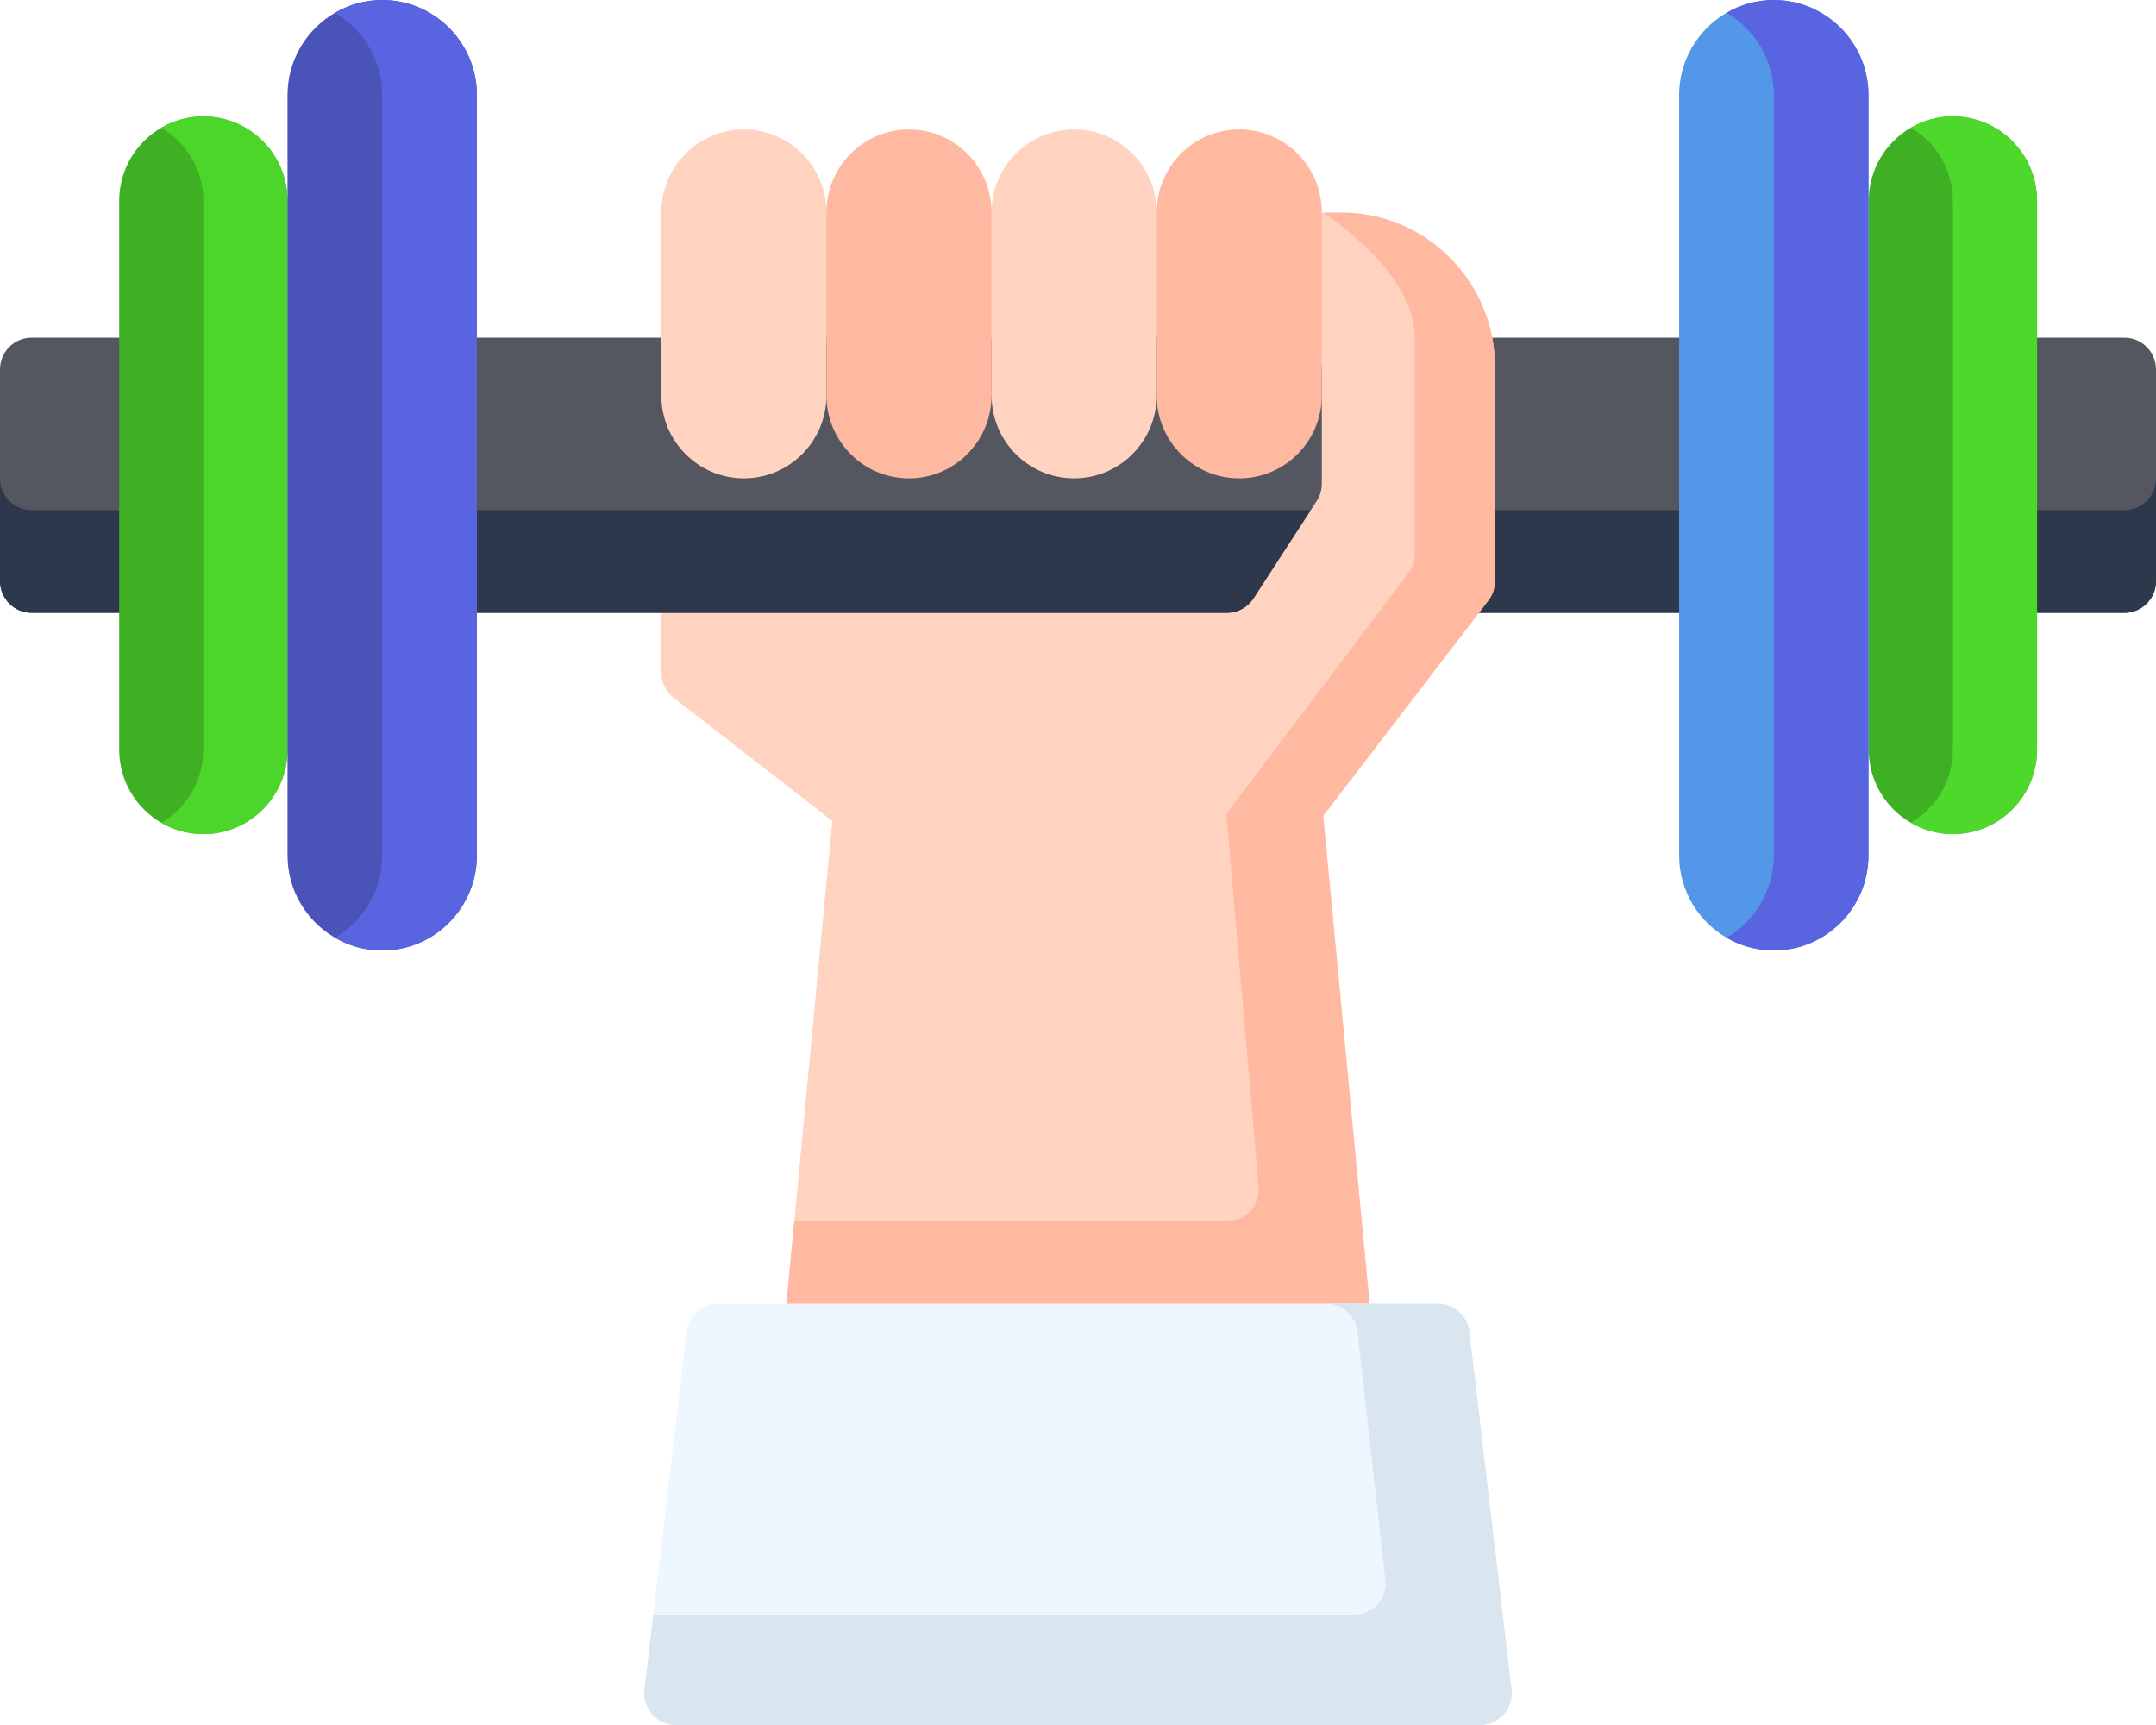
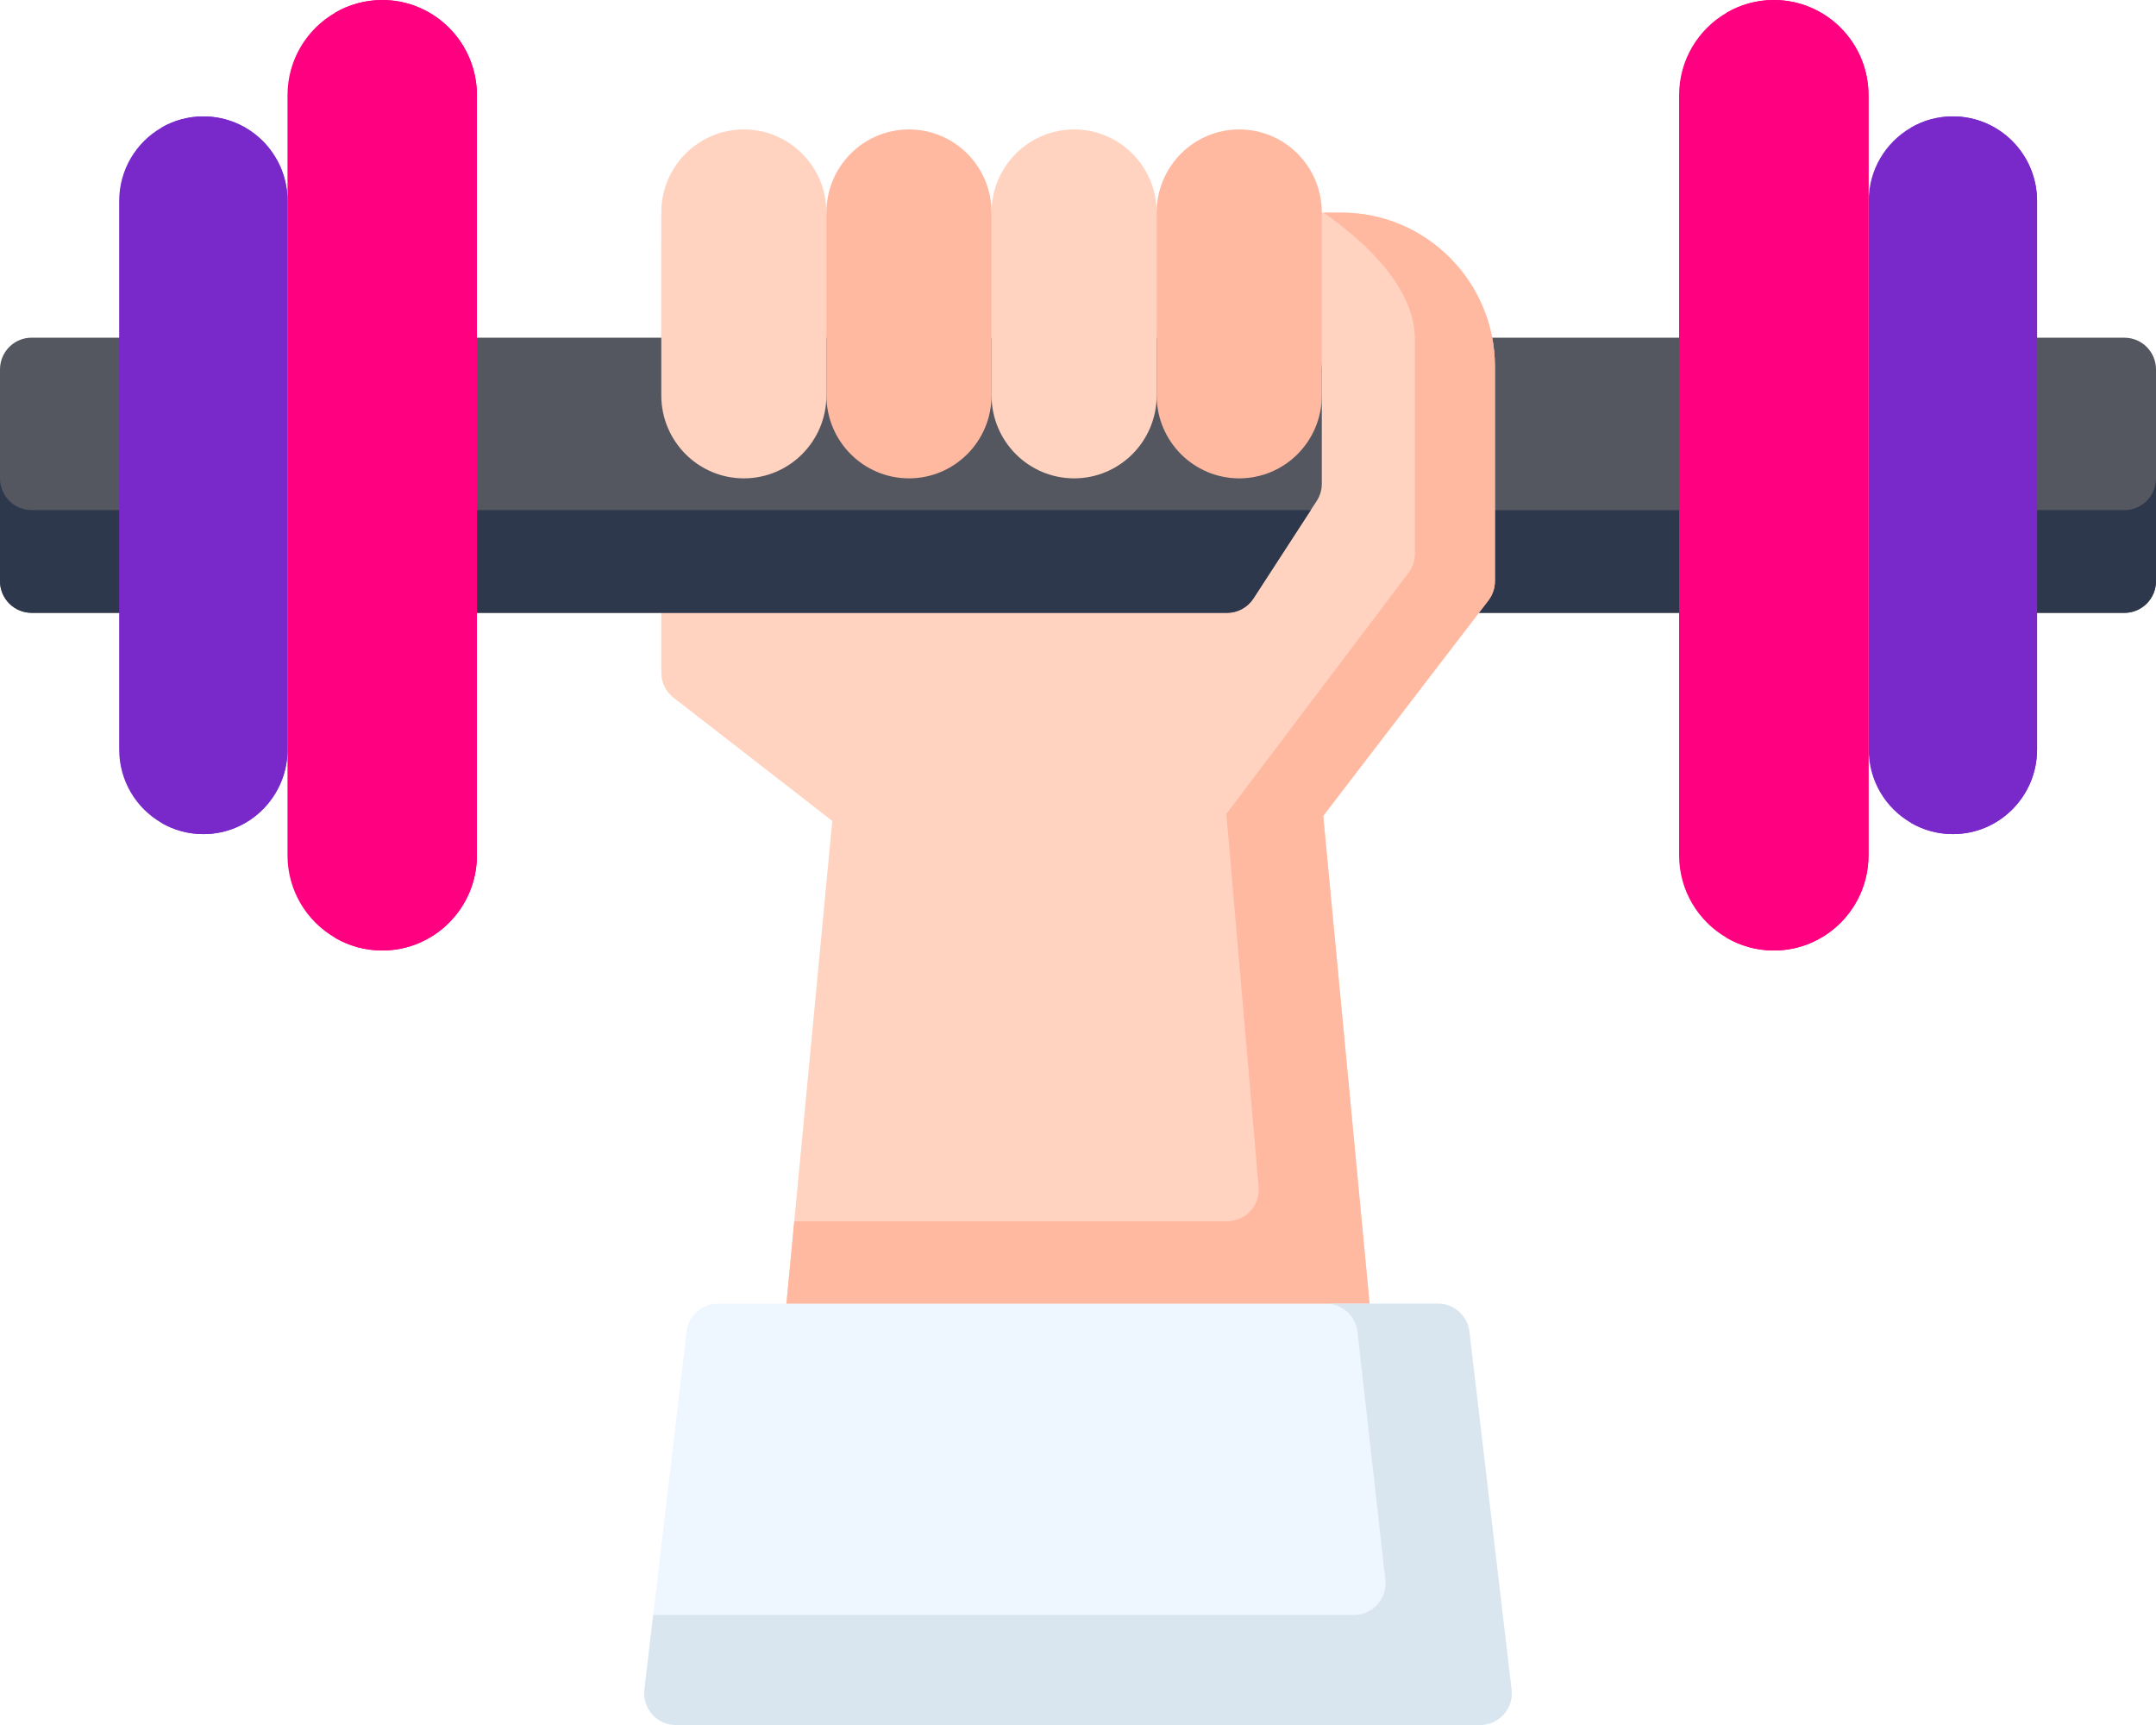
<svg xmlns="http://www.w3.org/2000/svg" width="140" height="112" viewBox="0 0 140 112" fill="none">
  <path d="M113.135 23.988V37.73C113.135 38.867 112.216 39.791 111.084 39.791H95.022C93.89 39.791 92.972 38.867 92.972 37.73V23.988C92.972 22.847 93.89 21.927 95.022 21.927H111.084C112.216 21.927 113.135 22.847 113.135 23.988Z" fill="#555760" />
  <path d="M9.79 21.925H2.051C0.918 21.925 0 22.848 0 23.986V37.728C0 38.867 0.918 39.789 2.051 39.789H9.79C10.922 39.789 11.84 38.867 11.84 37.728V23.986C11.84 22.848 10.922 21.925 9.79 21.925Z" fill="#555760" />
  <path d="M140 23.988V37.729C140 38.867 139.081 39.791 137.949 39.791H130.211C129.079 39.791 128.16 38.867 128.16 37.729V23.988C128.16 22.847 129.079 21.927 130.211 21.927H137.949C139.081 21.927 140 22.847 140 23.988Z" fill="#555760" />
  <path d="M140 31.059V37.729C140 38.867 139.081 39.791 137.949 39.791H130.211C129.079 39.791 128.16 38.867 128.16 37.729V31.059C128.16 32.197 129.079 33.12 130.211 33.12H137.949C139.081 33.12 140 32.197 140 31.059Z" fill="#2E384D" />
  <path d="M11.84 31.058V37.728C11.84 38.866 10.921 39.789 9.789 39.789H2.051C0.919 39.789 0 38.866 0 37.728V31.058C0 32.196 0.919 33.119 2.051 33.119H9.789C10.921 33.119 11.84 32.196 11.84 31.058Z" fill="#2E384D" />
  <path d="M113.135 33.121V37.73C113.135 38.868 112.216 39.791 111.084 39.791H95.022C93.89 39.791 92.972 38.868 92.972 37.73V33.121H113.135Z" fill="#2E384D" />
-   <path d="M18.671 13.05V48.665C18.671 50.182 18.058 51.554 17.069 52.549C16.081 53.544 14.714 54.157 13.205 54.157C12.21 54.157 11.277 53.89 10.473 53.42C8.838 52.474 7.739 50.699 7.739 48.665V13.05C7.739 11.016 8.838 9.241 10.473 8.295C11.277 7.825 12.21 7.559 13.205 7.559C16.224 7.559 18.671 10.016 18.671 13.05Z" fill="#3FB023" />
-   <path d="M18.671 13.05V48.665C18.671 50.182 18.058 51.554 17.069 52.548C16.081 53.543 14.714 54.156 13.205 54.156C12.21 54.156 11.277 53.89 10.473 53.42C10.889 53.181 11.269 52.886 11.605 52.548C12.592 51.554 13.205 50.182 13.205 48.665V13.05C13.205 11.016 12.106 9.243 10.473 8.295C11.277 7.825 12.21 7.558 13.205 7.558C16.224 7.558 18.671 10.015 18.671 13.05Z" fill="#4CD62B" />
-   <path d="M132.276 13.049V48.664C132.276 50.181 131.663 51.553 130.673 52.548C129.686 53.543 128.319 54.156 126.81 54.156C125.814 54.156 124.882 53.889 124.078 53.419C122.443 52.474 121.344 50.698 121.344 48.664V13.049C121.344 11.015 122.443 9.24 124.078 8.294C124.882 7.824 125.814 7.558 126.81 7.558C129.829 7.558 132.276 10.015 132.276 13.049Z" fill="#3FB023" />
-   <path d="M132.276 13.049V48.664C132.276 50.181 131.663 51.553 130.673 52.548C129.686 53.543 128.319 54.156 126.81 54.156C125.814 54.156 124.882 53.889 124.078 53.419C124.494 53.18 124.874 52.886 125.21 52.548C126.197 51.553 126.81 50.181 126.81 48.664V13.049C126.81 11.015 125.711 9.243 124.078 8.294C124.882 7.824 125.814 7.558 126.81 7.558C129.829 7.558 132.276 10.015 132.276 13.049Z" fill="#4DD82B" />
+   <path d="M18.671 13.05V48.665C18.671 50.182 18.058 51.554 17.069 52.549C16.081 53.544 14.714 54.157 13.205 54.157C12.21 54.157 11.277 53.89 10.473 53.42C8.838 52.474 7.739 50.699 7.739 48.665V13.05C7.739 11.016 8.838 9.241 10.473 8.295C11.277 7.825 12.21 7.559 13.205 7.559C16.224 7.559 18.671 10.016 18.671 13.05Z" fill="#7928ca" />
+   <path d="M18.671 13.05V48.665C18.671 50.182 18.058 51.554 17.069 52.548C16.081 53.543 14.714 54.156 13.205 54.156C12.21 54.156 11.277 53.89 10.473 53.42C10.889 53.181 11.269 52.886 11.605 52.548C12.592 51.554 13.205 50.182 13.205 48.665V13.05C13.205 11.016 12.106 9.243 10.473 8.295C11.277 7.825 12.21 7.558 13.205 7.558C16.224 7.558 18.671 10.015 18.671 13.05Z" fill="#7928ca" />
+   <path d="M132.276 13.049V48.664C132.276 50.181 131.663 51.553 130.673 52.548C129.686 53.543 128.319 54.156 126.81 54.156C125.814 54.156 124.882 53.889 124.078 53.419C122.443 52.474 121.344 50.698 121.344 48.664V13.049C121.344 11.015 122.443 9.24 124.078 8.294C124.882 7.824 125.814 7.558 126.81 7.558C129.829 7.558 132.276 10.015 132.276 13.049Z" fill="#7928ca" />
+   <path d="M132.276 13.049V48.664C132.276 50.181 131.663 51.553 130.673 52.548C129.686 53.543 128.319 54.156 126.81 54.156C125.814 54.156 124.882 53.889 124.078 53.419C124.494 53.18 124.874 52.886 125.21 52.548C126.197 51.553 126.81 50.181 126.81 48.664V13.049C126.81 11.015 125.711 9.243 124.078 8.294C124.882 7.824 125.814 7.558 126.81 7.558C129.829 7.558 132.276 10.015 132.276 13.049Z" fill="#7928ca" />
  <path d="M97.073 23.806V37.73C97.073 38.183 96.922 38.625 96.646 38.986L85.922 52.974L89.11 86.512C89.165 87.089 88.974 87.664 88.585 88.095C88.197 88.524 87.647 88.769 87.068 88.769H52.932C52.352 88.769 51.803 88.524 51.414 88.095C51.026 87.664 50.835 87.089 50.889 86.512L51.472 80.394L51.576 79.295L54.045 53.299L43.739 45.301C43.236 44.911 42.94 44.309 42.94 43.671V15.867C42.94 14.729 43.859 13.805 44.991 13.805H87.117C92.605 13.805 97.073 18.291 97.073 23.806Z" fill="#FFD3C0" />
  <path d="M97.073 23.806V37.73C97.073 38.183 96.922 38.625 96.646 38.986L85.922 52.974L89.11 86.512C89.165 87.089 88.974 87.664 88.585 88.095C88.197 88.524 87.647 88.769 87.068 88.769H52.932C52.352 88.769 51.802 88.524 51.414 88.095C51.026 87.664 50.834 87.089 50.889 86.512L51.471 80.394L51.575 79.295H79.685C80.264 79.295 80.814 79.05 81.202 78.622C81.591 78.19 81.782 77.616 81.727 77.039L79.633 52.845L91.451 37.207C91.727 36.847 91.877 36.405 91.877 35.949V22.028C91.877 18.623 88.536 15.611 85.941 13.805H87.117C92.605 13.805 97.073 18.291 97.073 23.806Z" fill="#FFB9A1" />
  <path d="M85.832 23.988V31.408C85.832 31.807 85.717 32.2 85.498 32.532L85.115 33.121L81.394 38.854C81.016 39.439 80.368 39.791 79.677 39.791H28.916C27.784 39.791 26.865 38.867 26.865 37.73V23.988C26.865 23.436 27.084 22.908 27.474 22.52C27.863 22.133 28.396 21.918 28.94 21.927H83.803C84.927 21.938 85.832 22.858 85.832 23.988Z" fill="#555760" />
  <path d="M26.865 33.12H85.115L81.394 38.853C81.016 39.439 80.368 39.791 79.677 39.791H28.916C27.784 39.791 26.865 38.867 26.865 37.729V33.12Z" fill="#2E384D" />
-   <path d="M30.967 6.179V55.536C30.967 58.944 28.211 61.714 24.82 61.714C23.702 61.714 22.652 61.412 21.747 60.881C19.909 59.815 18.67 57.82 18.67 55.536V6.179C18.67 3.895 19.909 1.9 21.747 0.833C22.652 0.303 23.702 0.001 24.82 0.001C28.211 0.001 30.967 2.771 30.967 6.179Z" fill="#4953B8" />
-   <path d="M30.967 6.179V55.536C30.967 58.944 28.211 61.714 24.82 61.714C23.702 61.714 22.652 61.412 21.747 60.881C23.581 59.815 24.82 57.817 24.82 55.536V6.179C24.82 3.898 23.581 1.9 21.747 0.833C22.652 0.303 23.702 0.001 24.82 0.001C28.211 0.001 30.967 2.771 30.967 6.179Z" fill="#5965E0" />
-   <path d="M121.33 6.178V55.535C121.33 58.943 118.573 61.714 115.183 61.714C114.064 61.714 113.014 61.411 112.109 60.881C110.272 59.814 109.033 57.819 109.033 55.535V6.178C109.033 3.894 110.272 1.899 112.109 0.833C113.014 0.302 114.064 0 115.183 0C118.573 0 121.33 2.77 121.33 6.178Z" fill="#5297E8" />
-   <path d="M121.33 6.178V55.535C121.33 58.943 118.574 61.714 115.183 61.714C114.065 61.714 113.015 61.411 112.11 60.881C113.945 59.814 115.183 57.816 115.183 55.535V6.178C115.183 3.897 113.945 1.899 112.11 0.833C113.015 0.302 114.065 0 115.183 0C118.574 0 121.33 2.77 121.33 6.178Z" fill="#5965E0" />
+   <path d="M30.967 6.179V55.536C30.967 58.944 28.211 61.714 24.82 61.714C23.702 61.714 22.652 61.412 21.747 60.881C19.909 59.815 18.67 57.82 18.67 55.536V6.179C18.67 3.895 19.909 1.9 21.747 0.833C22.652 0.303 23.702 0.001 24.82 0.001C28.211 0.001 30.967 2.771 30.967 6.179Z" fill="#ff0080" />
+   <path d="M30.967 6.179V55.536C30.967 58.944 28.211 61.714 24.82 61.714C23.702 61.714 22.652 61.412 21.747 60.881C23.581 59.815 24.82 57.817 24.82 55.536V6.179C24.82 3.898 23.581 1.9 21.747 0.833C22.652 0.303 23.702 0.001 24.82 0.001C28.211 0.001 30.967 2.771 30.967 6.179Z" fill="#ff0080" />
+   <path d="M121.33 6.178V55.535C121.33 58.943 118.573 61.714 115.183 61.714C114.064 61.714 113.014 61.411 112.109 60.881C110.272 59.814 109.033 57.819 109.033 55.535V6.178C109.033 3.894 110.272 1.899 112.109 0.833C113.014 0.302 114.064 0 115.183 0C118.573 0 121.33 2.77 121.33 6.178Z" fill="#ff0080" />
+   <path d="M121.33 6.178V55.535C121.33 58.943 118.574 61.714 115.183 61.714C114.065 61.714 113.015 61.411 112.11 60.881C113.945 59.814 115.183 57.816 115.183 55.535V6.178C115.183 3.897 113.945 1.899 112.11 0.833C113.015 0.302 114.065 0 115.183 0C118.574 0 121.33 2.77 121.33 6.178Z" fill="#ff0080" />
  <path d="M48.303 8.404C45.342 8.404 42.941 10.816 42.941 13.792V25.67C42.941 28.646 45.342 31.058 48.303 31.058C51.264 31.058 53.664 28.646 53.664 25.67V13.792C53.664 10.816 51.264 8.404 48.303 8.404Z" fill="#FFD3C0" />
  <path d="M59.025 8.404C56.064 8.404 53.664 10.816 53.664 13.792V25.67C53.664 28.646 56.064 31.058 59.025 31.058C61.986 31.058 64.386 28.646 64.386 25.67V13.792C64.386 10.816 61.986 8.404 59.025 8.404Z" fill="#FFB9A1" />
  <path d="M69.748 8.404C66.787 8.404 64.386 10.816 64.386 13.792V25.67C64.386 28.646 66.787 31.058 69.748 31.058C72.709 31.058 75.109 28.646 75.109 25.67V13.792C75.109 10.816 72.709 8.404 69.748 8.404Z" fill="#FFD3C0" />
  <path d="M80.471 8.404C77.51 8.404 75.109 10.816 75.109 13.792V25.67C75.109 28.646 77.51 31.058 80.471 31.058C83.432 31.058 85.832 28.646 85.832 25.67V13.792C85.832 10.816 83.431 8.404 80.471 8.404Z" fill="#FFB9A1" />
  <path d="M97.65 111.307C97.259 111.747 96.701 112 96.116 112H43.884C43.299 112 42.741 111.747 42.35 111.307C41.962 110.868 41.779 110.282 41.847 109.697L42.419 104.854L44.584 86.465C44.705 85.429 45.58 84.646 46.621 84.646H93.379C94.421 84.646 95.296 85.429 95.416 86.465L98.153 109.697C98.222 110.282 98.038 110.868 97.65 111.307Z" fill="#EEF6FF" />
  <path d="M97.65 111.307C97.259 111.747 96.701 112 96.116 112H43.884C43.299 112 42.741 111.747 42.35 111.307C41.962 110.868 41.779 110.282 41.847 109.697L42.419 104.854H87.921C88.507 104.854 89.064 104.602 89.453 104.162C89.844 103.722 90.024 103.137 89.956 102.551L88.148 86.465C88.025 85.429 87.15 84.646 86.111 84.646H93.379C94.421 84.646 95.296 85.429 95.416 86.465L98.153 109.697C98.222 110.282 98.038 110.868 97.65 111.307Z" fill="#DAE6EF" />
</svg>
